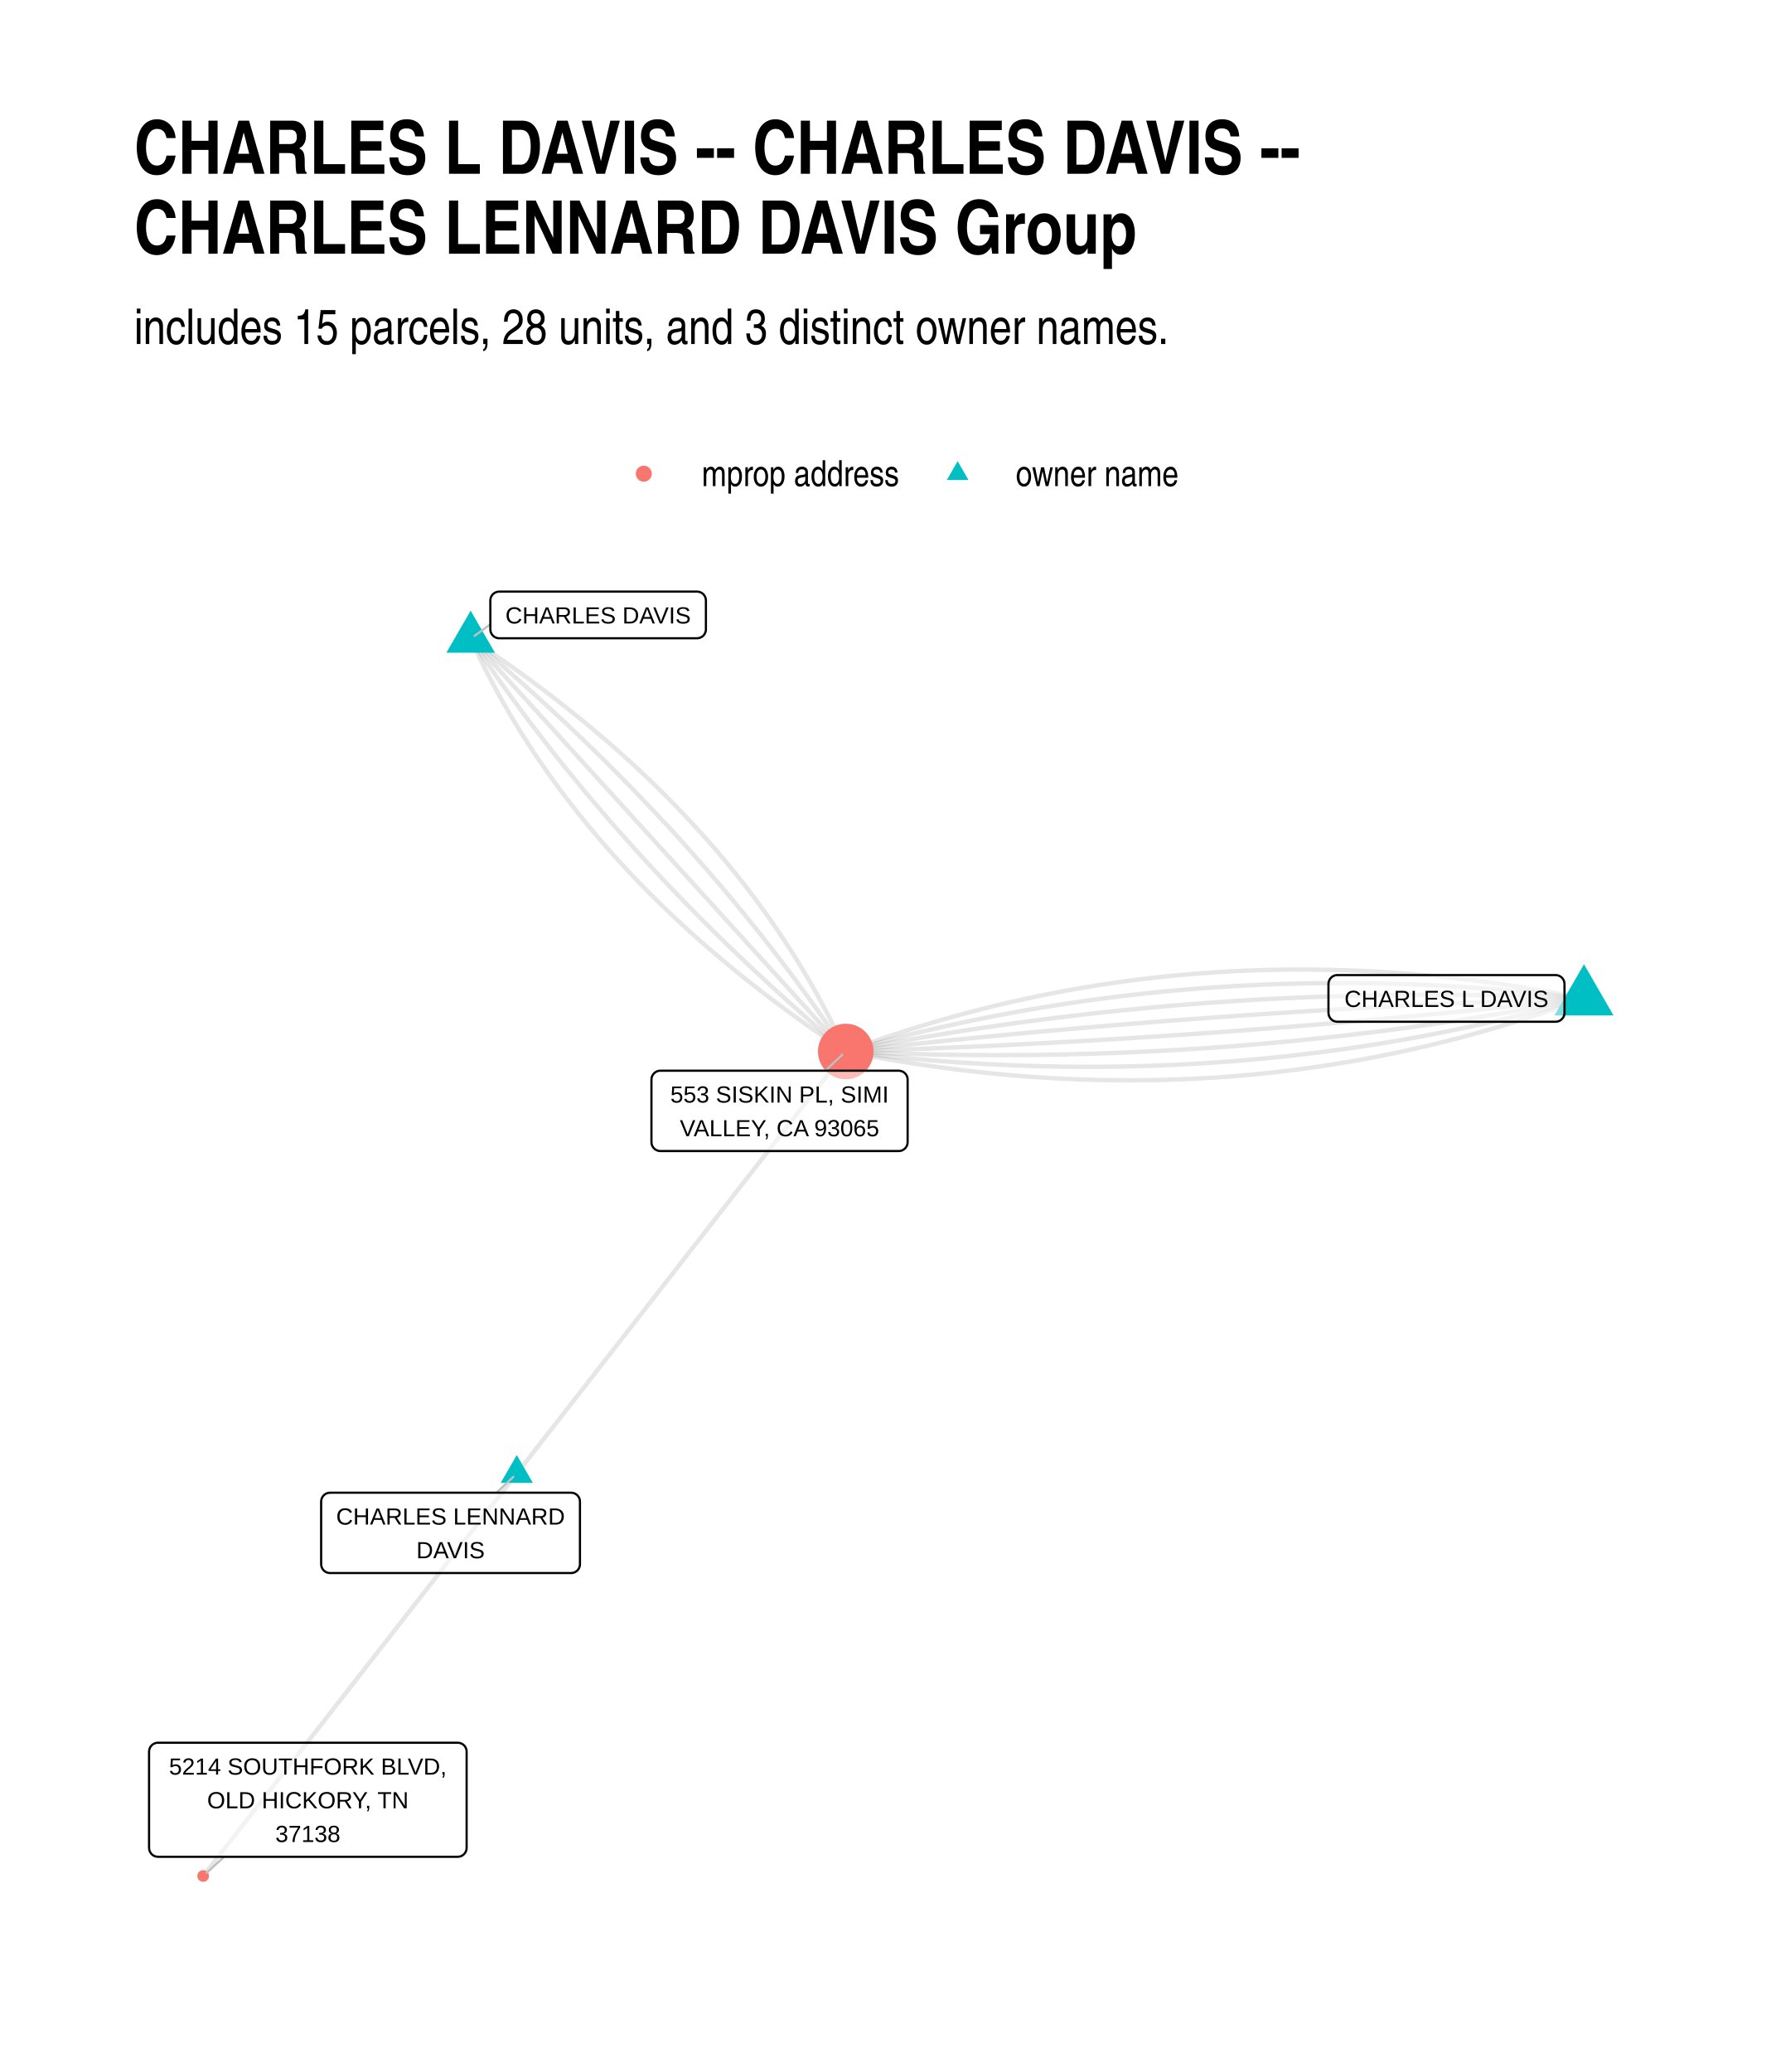
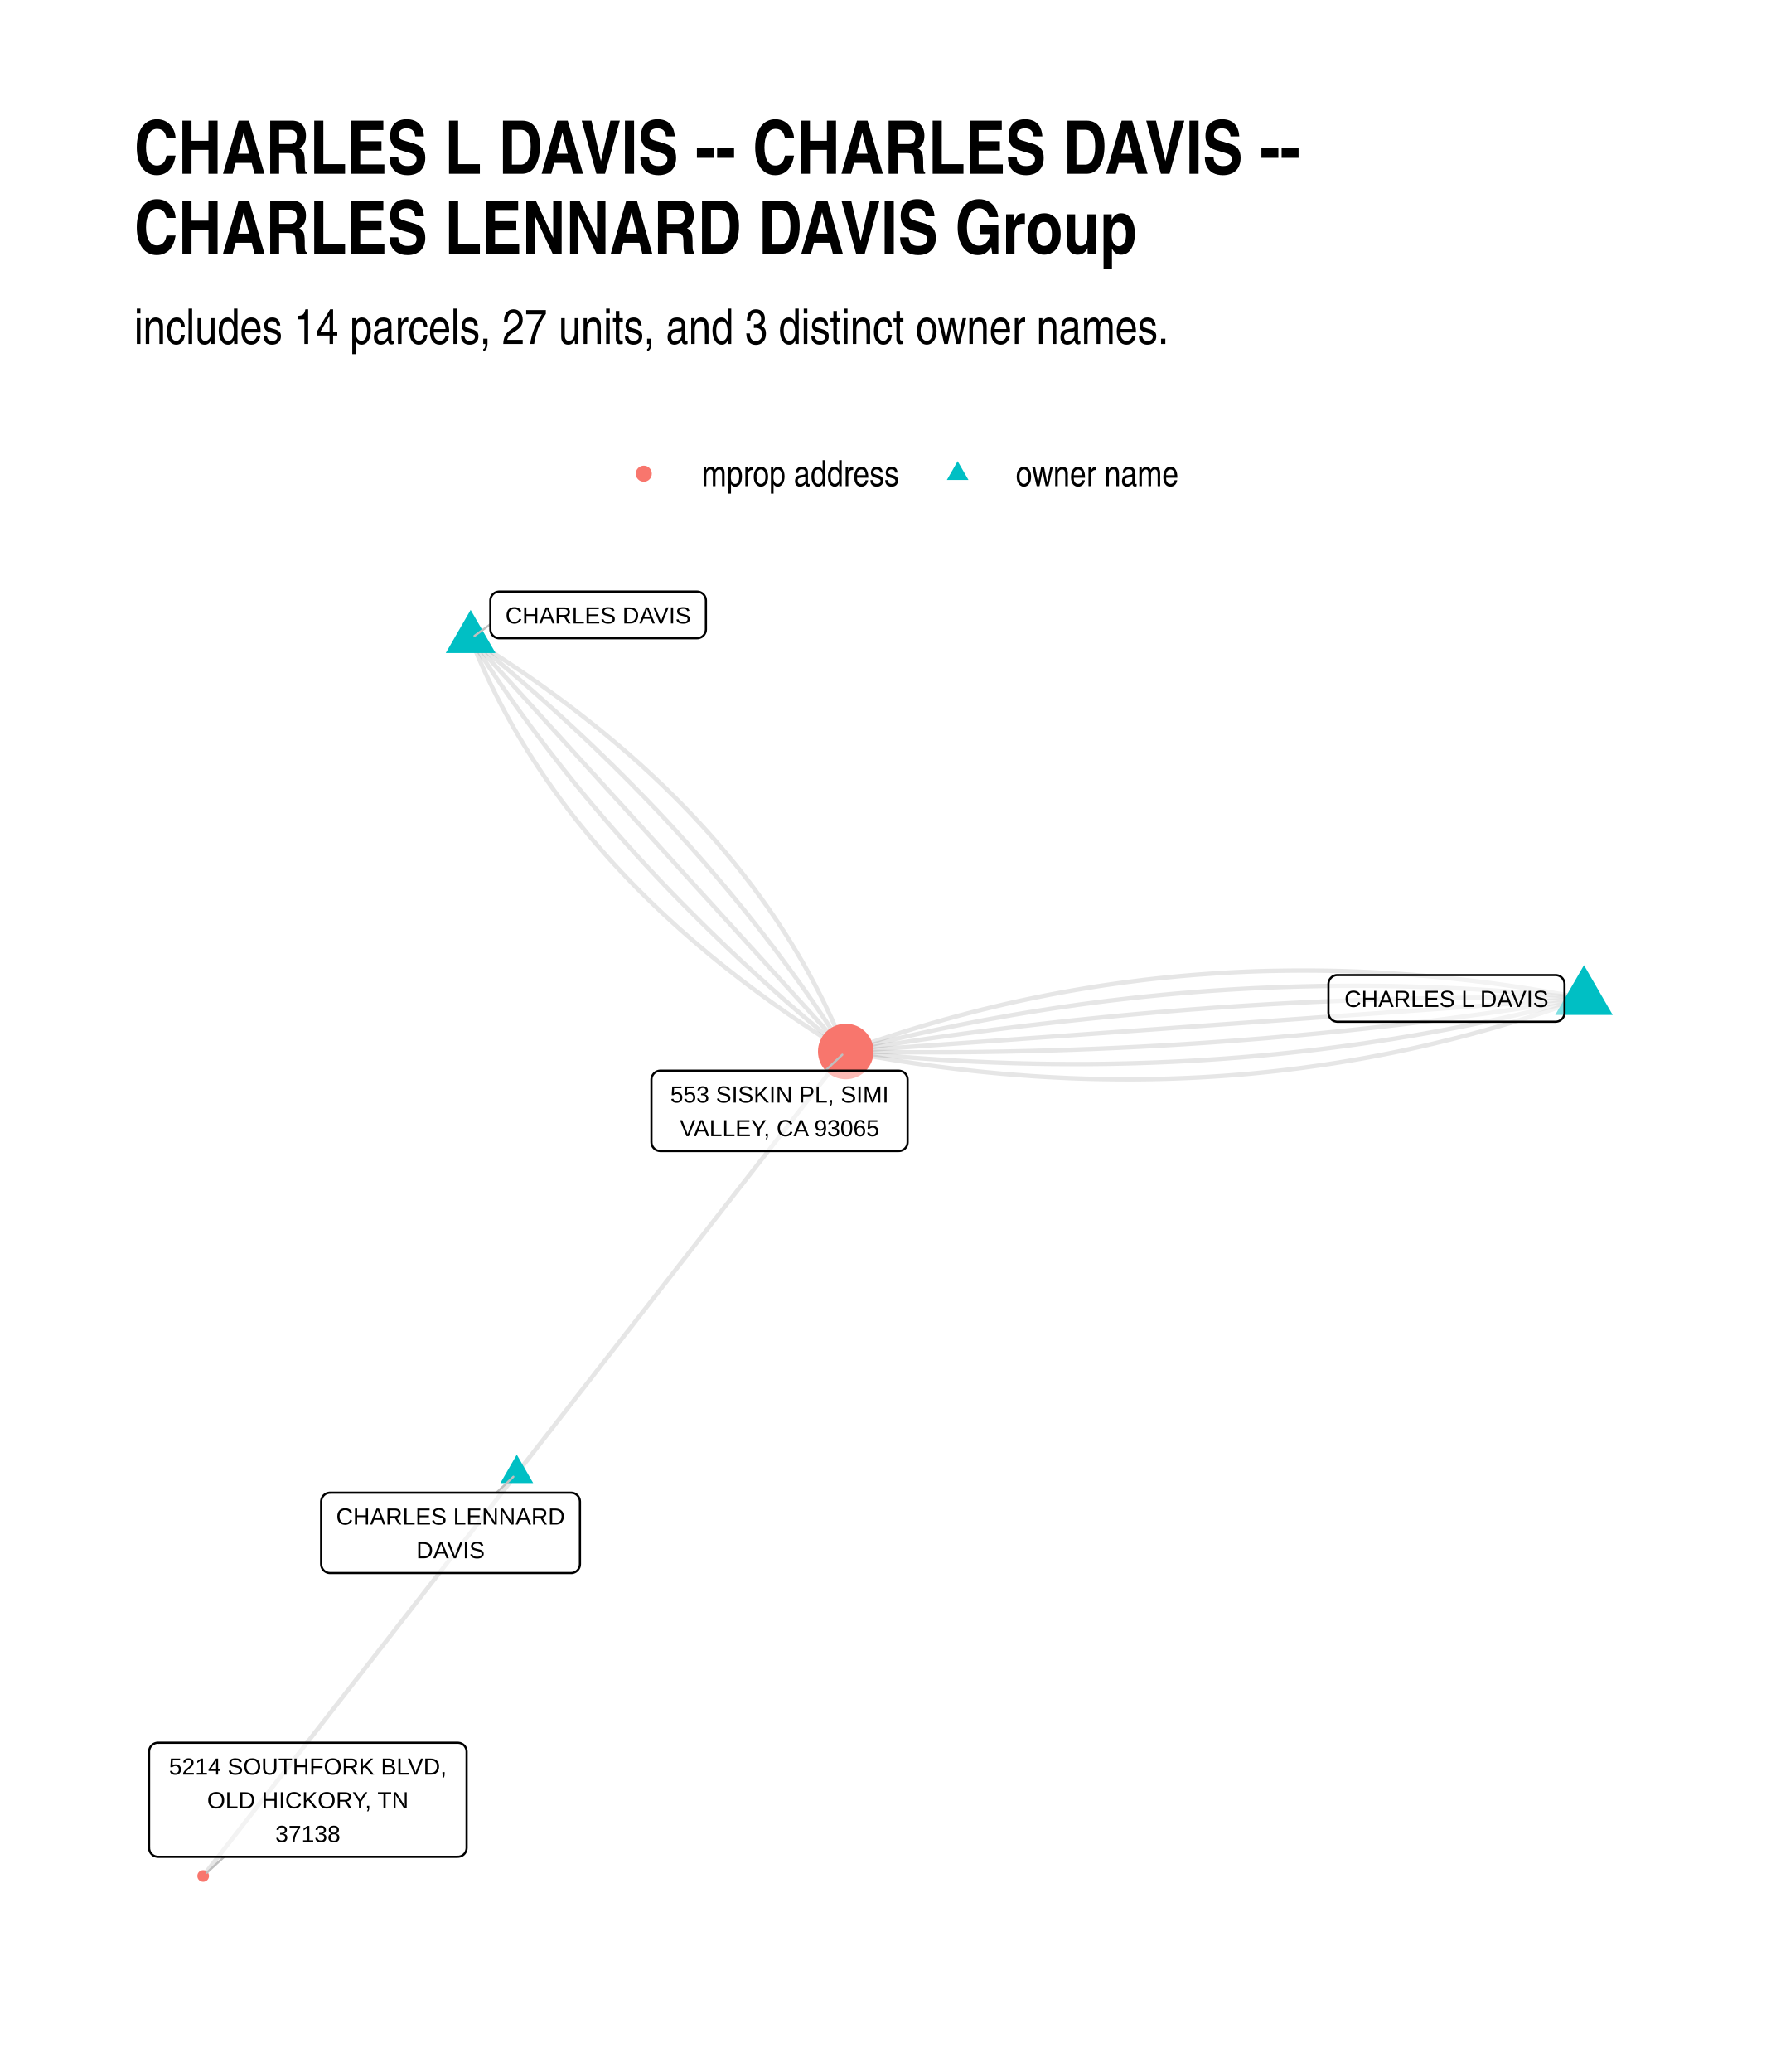
<svg xmlns="http://www.w3.org/2000/svg" width="576" height="672" class="svglite" viewBox="0 0 432 504">
  <defs>
    <style>.svglite line,.svglite polyline,.svglite polygon,.svglite path,.svglite circle{fill:none;stroke:#000000;stroke-linecap:round;stroke-linejoin:round;stroke-miterlimit:10.00}.svglite text{white-space:pre}</style>
  </defs>
  <rect width="100%" height="100%" style="stroke-linecap:round;stroke-linejoin:round;stroke-miterlimit:10.00;stroke:none;fill:#FFFFFF" />
  <defs>
    <clipPath id="cpMC4wMHw0MzIuMDB8MC4wMHw1MDQuMDA=">
      <path d="M0 0h432v504H0z" />
    </clipPath>
  </defs>
  <g clip-path="url(#cpMC4wMHw0MzIuMDB8MC4wMHw1MDQuMDA=)">
    <path d="M0 0h432v504H0z" style="stroke-width:1.07;stroke:none;fill:#FFFFFF" />
  </g>
  <defs>
    <clipPath id="cpMzIuNjN8NDAyLjExfDE0MC4zMHw0NzEuMzc=">
      <path d="M32.63 140.3h369.48v331.07H32.63z" />
    </clipPath>
  </defs>
  <g clip-path="url(#cpMzIuNjN8NDAyLjExfDE0MC4zMHw0NzEuMzc=)">
-     <path d="m385.32 242.85-1.9-.38-1.9-.36-1.9-.36-1.9-.34-1.89-.34-1.9-.32-1.89-.31-1.89-.31-1.88-.29-1.89-.28-1.88-.27-1.89-.27-1.88-.25-1.87-.24-1.88-.23-1.88-.22-1.87-.21-1.87-.2-1.87-.19-1.87-.18-1.86-.17-1.87-.16-1.86-.14-1.86-.14-1.86-.13-1.86-.12-1.85-.1-1.85-.1-1.86-.09-1.85-.07-1.84-.07-1.85-.05-1.84-.05-1.85-.03-1.84-.03-1.84-.01h-3.67l-1.83.02-1.84.03-1.83.03-1.82.05-1.83.06-1.82.07-1.83.08-1.82.09-1.82.1-1.82.11-1.81.12-1.82.13-1.81.14-1.81.15-1.81.16-1.8.17-1.81.18-1.8.2-1.8.2-1.8.21-1.8.23-1.8.23-1.79.24-1.79.26-1.79.26-1.79.28-1.79.28-1.78.3-1.79.31-1.78.31-1.78.33-1.78.34-1.77.34-1.78.36-1.77.37-1.77.38-1.77.39-1.77.39-1.76.41-1.77.42-1.76.43-1.76.44-1.76.45-1.76.46-1.75.48-1.75.48-1.75.49-1.75.5-1.75.51-1.75.53-1.74.53-1.74.54-1.74.56-1.74.56-1.74.57-1.74.59-1.73.59-1.73.61-1.73.62-1.73.62-1.72.64" style="stroke-width:1.07;stroke:#000000;stroke-opacity:0.10;stroke-linecap:butt" />
-     <path d="m385.32 242.85-1.88-.23-1.87-.23-1.88-.21-1.87-.21-1.87-.2-1.87-.2-1.87-.18-1.87-.18-1.87-.18-1.86-.16-1.87-.16-1.86-.15-1.86-.14-1.86-.13-1.86-.13-1.86-.12-1.85-.11-1.86-.11-1.85-.1-1.85-.09-1.85-.08-1.85-.08-1.85-.07-1.85-.06-1.85-.05-1.84-.05-1.84-.04-1.85-.03-1.84-.02-1.84-.02-1.83-.01h-3.68l-1.83.02-1.83.02-1.84.02-1.83.04-1.83.04-1.82.05-1.83.06-1.83.06-1.82.07-1.82.08-1.83.09-1.82.09-1.81.1-1.82.11-1.82.12-1.81.12-1.82.13-1.81.14-1.81.14-1.81.16-1.81.16-1.81.16-1.8.18-1.81.18-1.8.19-1.81.2-1.8.2-1.8.21-1.8.22-1.79.23-1.8.23-1.79.24-1.8.25-1.79.26-1.79.26-1.79.27-1.79.28-1.79.28-1.78.3-1.79.3-1.78.3-1.78.32-1.78.32-1.78.33-1.78.34-1.78.34-1.77.35-1.78.36-1.77.37-1.77.37-1.77.38-1.77.39-1.77.4-1.76.4-1.77.41-1.76.42-1.77.43-1.76.43-1.76.44-1.76.45-1.75.45-1.76.46-1.76.47-1.75.48-1.75.49-1.75.49" style="stroke-width:1.07;stroke:#000000;stroke-opacity:0.10;stroke-linecap:butt" />
-     <path d="m385.32 242.85-1.85-.09-1.86-.08-1.85-.08-1.84-.07-1.85-.07-1.85-.07-1.85-.05-1.84-.06-1.85-.05-1.84-.05-1.85-.04-1.84-.04-1.84-.03-1.84-.03-1.85-.02-1.84-.02-1.84-.02-1.83-.01-1.84-.01h-3.67l-1.84.01-1.83.01-1.84.02-1.83.02-1.83.02-1.84.03-1.83.03-1.83.04-1.83.04-1.82.05-1.83.05-1.83.06-1.83.06-1.82.06-1.83.07-1.82.07-1.82.08-1.83.08-1.82.09-1.82.09-1.82.09-1.82.1-1.82.11-1.81.1-1.82.12-1.82.11-1.81.13-1.82.12-1.81.13-1.81.14-1.82.14-1.81.14-1.81.15-1.81.15-1.81.16-1.81.16-1.8.17-1.81.17-1.81.17-1.8.18-1.81.18-1.8.19-1.81.19-1.8.2-1.8.2-1.8.21-1.8.21-1.8.21-1.8.22-1.8.23-1.79.22-1.8.24-1.8.23-1.79.24-1.79.25-1.8.25-1.79.25-1.79.26-1.79.27-1.79.26-1.79.28-1.79.27-1.79.28-1.79.29-1.78.29-1.79.29-1.78.3-1.79.3-1.78.31-1.78.31-1.78.32-1.78.32-1.78.33-1.78.32-1.78.34-1.78.34-1.78.34-1.77.35m-91.25-100.42.53 1.16.54 1.16.55 1.16.56 1.15.56 1.15.57 1.14.58 1.15.59 1.14.59 1.13.61 1.14.61 1.13.62 1.13.62 1.12.64 1.12.64 1.12.65 1.12.66 1.11.67 1.11.68 1.11.68 1.11.69 1.1.7 1.09.7 1.1.72 1.09.72 1.09.73 1.09.74 1.08.75 1.08.75 1.08.77 1.07.77 1.07.77 1.07.79 1.07.8 1.06.8 1.06.81 1.05.82 1.06.82 1.05.84 1.05.84 1.04.85 1.04.86 1.04.86 1.03.88 1.04.88 1.03.89 1.02.9 1.03.9 1.02.92 1.01.92 1.02.93 1.01.93 1.01.95 1 .95 1.01.96.99.97 1 .98.99.99.99.99.99 1 .99 1.01.98 1.02.98 1.02.97 1.04.97 1.04.97 1.05.97 1.05.96 1.07.96 1.07.96 1.08.95 1.09.96 1.1.94 1.1.95 1.11.94 1.12.94 1.13.94 1.14.93 1.14.93 1.16.93 1.16.92 1.17.92 1.17.92 1.19.92 1.19.91 1.2.91 1.21.91 1.21.9 1.23.9 1.23.9 1.24.89 1.25.89 1.25.89 1.27.89 1.27.88 1.28.88 1.29.88 1.29.87 1.3.87 1.32.87" style="stroke-width:1.07;stroke:#000000;stroke-opacity:0.10;stroke-linecap:butt" />
-     <path d="m114.49 155.35.73 1.09.73 1.09.73 1.08.74 1.08.74 1.09.75 1.08.75 1.07.76 1.08.75 1.08.77 1.07.76 1.07.77 1.08.78 1.06.78 1.07.78 1.07.79 1.07.79 1.06.79 1.06.8 1.06.8 1.06.81 1.06.81 1.06.81 1.05.82 1.05.82 1.06.83 1.05.83 1.04.83 1.05.84 1.05.84 1.04.85 1.04.85 1.05.85 1.04.86 1.03.86 1.04.87 1.04.87 1.03.87 1.03.88 1.03.88 1.03.89 1.03.89 1.03.89 1.02.9 1.02.9 1.03.91 1.02.91 1.01.91 1.02.92 1.02.92 1.01.93 1.01.93 1.02.93 1.01.94 1 .94 1.01.94 1.01.95 1 .96 1 .95 1 .97 1 .96 1 .97 1 .97.99.98 1 .98.99.99.99.99.99.99.98 1 .99 1 .98 1 .99 1.01.98 1.02.98 1.01.98 1.03.97 1.02.98 1.03.97 1.03.97 1.04.98 1.04.96 1.05.97 1.04.97 1.06.96 1.05.97 1.07.96 1.06.96 1.07.96 1.07.96 1.08.95 1.08.96 1.08.95 1.09.95 1.1.95 1.09.95 1.1.94 1.11.95 1.11.94 1.11.95 1.12.94" style="stroke-width:1.07;stroke:#000000;stroke-opacity:0.10;stroke-linecap:butt" />
-     <path d="m125.71 358.44.81-1.04.81-1.04.81-1.03.81-1.04.81-1.04.8-1.03.81-1.04.81-1.04.81-1.04.81-1.03.81-1.04.8-1.04.81-1.03.81-1.04.81-1.04.81-1.04.81-1.03.8-1.04.81-1.04.81-1.03.81-1.04.81-1.04.81-1.03.8-1.04.81-1.04.81-1.04.81-1.03.81-1.04.81-1.04.8-1.03.81-1.04.81-1.04.81-1.04.81-1.03.81-1.04.8-1.04.81-1.03.81-1.04.81-1.04.81-1.04.8-1.03.81-1.04.81-1.04.81-1.03.81-1.04.81-1.04.8-1.03.81-1.04.81-1.04.81-1.04.81-1.03.81-1.04.8-1.04.81-1.03.81-1.04.81-1.04.81-1.04.81-1.03.8-1.04.81-1.04.81-1.03.81-1.04.81-1.04.81-1.03.8-1.04.81-1.04.81-1.04.81-1.03.81-1.04.81-1.04.8-1.03.81-1.04.81-1.04.81-1.04.81-1.03.81-1.04.8-1.04.81-1.03.81-1.04.81-1.04.81-1.04.81-1.03.8-1.04.81-1.04.81-1.03.81-1.04.81-1.04.8-1.03.81-1.04.81-1.04.81-1.04.81-1.03.81-1.04.8-1.04.81-1.03.81-1.04.81-1.04.81-1.04.81-1.03m179.58-12.92-1.83.05-1.83.06-1.82.07-1.83.06-1.82.06-1.83.07-1.82.06-1.83.07-1.82.07-1.83.07-1.82.08-1.82.07-1.83.08-1.82.08-1.82.07-1.83.09-1.82.08-1.82.08-1.82.09-1.82.08-1.83.09-1.82.09-1.82.09-1.82.09-1.82.09-1.82.1-1.82.1-1.82.09-1.82.1-1.82.11-1.81.1-1.82.1-1.82.11-1.82.1-1.82.11-1.82.11-1.81.11-1.82.12-1.82.11-1.81.12-1.82.11-1.82.12-1.81.12-1.82.12-1.81.13-1.82.12-1.81.13-1.82.13-1.81.13-1.81.13-1.82.13-1.81.13-1.81.14-1.82.13-1.81.14-1.81.14-1.81.14-1.82.14-1.81.15-1.81.14-1.81.15-1.81.15-1.81.15-1.81.15-1.81.15-1.81.15-1.81.16-1.81.16-1.81.16-1.81.16-1.81.16-1.81.16-1.8.16-1.81.17-1.81.17-1.81.17-1.8.17-1.81.17-1.81.17-1.8.18-1.81.17-1.81.18-1.8.18-1.81.18-1.8.18-1.81.19-1.8.18-1.8.19-1.81.19-1.8.19-1.81.19-1.8.19-1.8.19-1.8.2-1.81.2-1.8.19-1.8.2-1.8.2-1.8.21m-91.25-100.42.92 1.02.92 1.01.93 1.01.92 1.02.92 1.01.92 1.02.92 1.01.92 1.02.93 1.01.92 1.01.92 1.02.92 1.01.92 1.02.92 1.01.93 1.02.92 1.01.92 1.01.92 1.02.92 1.01.92 1.02.93 1.01.92 1.02.92 1.01.92 1.01.92 1.02.92 1.01.93 1.02.92 1.01.92 1.02.92 1.01.92 1.01.92 1.02.93 1.01.92 1.02.92 1.01.92 1.02.92 1.01.92 1.01.93 1.02.92 1.01.92 1.02.92 1.01.92 1.02.92 1.01.93 1.02.92 1.01.92 1.01.92 1.02.92 1.01.92 1.02.93 1.01.92 1.02.92 1.01.92 1.01.92 1.02.92 1.01.93 1.02.92 1.01.92 1.02.92 1.01.92 1.01.92 1.02.93 1.01.92 1.02.92 1.01.92 1.02.92 1.01.92 1.01.93 1.02.92 1.01.92 1.02.92 1.01.92 1.02.92 1.01.93 1.01.92 1.02.92 1.01.92 1.02.92 1.01.92 1.02.93 1.01.92 1.01.92 1.02.92 1.01.92 1.02.92 1.01.93 1.02.92 1.01.92 1.01.92 1.02.92 1.01.92 1.02.93 1.01.92 1.02.92 1.01.92 1.01.92 1.02.92 1.01.93 1.02" style="stroke-width:1.07;stroke:#000000;stroke-opacity:0.10;stroke-linecap:butt" />
-     <path d="m114.49 155.35 1.12.94 1.11.94 1.11.95 1.1.94 1.1.95 1.1.95 1.09.95 1.09.95 1.09.95 1.08.96 1.07.95 1.08.96 1.07.96 1.06.96 1.06.96 1.06.97 1.05.96 1.05.97 1.05.96 1.04.97 1.03.97 1.04.98 1.03.97 1.02.98 1.02.97 1.02.98 1.01.98 1.01.98 1.01.99 1 .98 1 .99.99.98.99.99.98.99.98.99.98 1 .98.99.96 1 .97 1 .96 1 .96 1 .95 1 .95 1 .95 1.01.94 1 .94 1.01.93 1.01.93 1.01.93 1.02.92 1.01.92 1.02.91 1.01.91 1.02.9 1.02.91 1.02.89 1.03.9 1.02.89 1.03.88 1.03.89 1.03.87 1.03.88 1.03.87 1.03.86 1.04.87 1.04.85 1.03.86 1.04.85 1.04.84 1.05.85 1.04.83 1.05.84 1.04.83 1.05.82 1.05.83 1.06.81 1.05.82 1.05.81 1.06.81 1.06.8 1.06.8 1.06.79 1.06.79 1.06.79 1.07.78 1.07.78 1.06.77 1.07.77 1.07.77 1.08.76 1.07.76 1.08.76 1.07.75 1.08.74 1.08.75 1.09.73 1.08.74 1.08.73 1.09.73 1.09m-80.03 102.67-.77.99-.77.99-.77.98-.77.99-.77.99-.77.99-.77.99-.77.99-.77.99-.77.99-.77.98-.77.99-.77.99-.77.99-.77.99-.78.99-.77.99-.77.99-.77.98-.77.99-.77.99-.77.99-.77.99-.77.99-.77.99-.77.99-.77.98-.77.99-.77.99-.77.99-.77.99-.78.99-.77.99-.77.99-.77.98-.77.99-.77.99-.77.99-.77.99-.77.99-.77.99-.77.99-.77.98-.77.99-.77.99-.77.99-.77.99-.78.99-.77.99-.77.99-.77.98-.77.99-.77.99-.77.99-.77.99-.77.99-.77.99-.77.99-.77.98-.77.99-.77.99-.77.99-.77.99-.78.99-.77.99-.77.99-.77.98-.77.99-.77.99-.77.99-.77.99-.77.99-.77.99-.77.99-.77.98-.77.99-.77.99-.77.99-.77.99-.78.99-.77.99-.77.99-.77.98-.77.99-.77.99-.77.99-.77.99-.77.99-.77.99-.77.99-.77.98-.77.99-.77.99-.77.99-.78.99-.77.99-.77.99-.77.98-.77.99" style="stroke-width:1.07;stroke:#000000;stroke-opacity:0.10;stroke-linecap:butt" />
-     <path d="m385.32 242.85-1.8.2-1.81.2-1.8.2-1.8.2-1.8.2-1.8.19-1.81.19-1.8.2-1.8.19-1.81.19-1.8.19-1.81.18-1.8.19-1.81.18-1.8.18-1.81.18-1.8.18-1.81.18-1.8.18-1.81.17-1.81.17-1.8.18-1.81.17-1.81.17-1.8.16-1.81.17-1.81.16-1.81.17-1.81.16-1.81.16-1.81.16-1.8.15-1.81.16-1.81.15-1.81.16-1.81.15-1.82.15-1.81.14-1.81.15-1.81.15-1.81.14-1.81.14-1.81.14-1.82.14-1.81.14-1.81.14-1.82.13-1.81.14-1.81.13-1.82.13-1.81.13-1.82.12-1.81.13-1.82.13-1.81.12-1.82.12-1.81.12-1.82.12-1.81.12-1.82.11-1.82.12-1.81.11-1.82.11-1.82.11-1.82.11-1.81.11-1.82.1-1.82.11-1.82.1-1.82.1-1.82.1-1.82.1-1.82.09-1.82.1-1.82.09-1.82.09-1.82.09-1.82.09-1.82.09-1.82.09-1.83.08-1.82.09-1.82.08-1.82.08-1.83.08-1.82.08-1.82.07-1.83.08-1.82.07-1.82.07-1.83.07-1.82.07-1.83.07-1.82.06-1.83.07-1.83.06-1.82.06-1.83.06-1.82.06" style="stroke-width:1.07;stroke:#000000;stroke-opacity:0.10;stroke-linecap:butt" />
-     <path d="m385.32 242.85-1.78.34-1.78.35-1.77.33-1.78.34-1.78.33-1.78.32-1.78.32-1.78.32-1.79.31-1.78.31-1.78.3-1.79.3-1.78.3-1.79.29-1.79.28-1.79.28-1.78.28-1.79.27-1.79.27-1.8.26-1.79.26-1.79.25-1.79.25-1.8.25-1.79.24-1.8.24-1.79.23-1.8.23-1.8.22-1.8.22-1.8.21-1.8.21-1.8.21-1.8.2-1.8.2-1.8.19-1.81.19-1.8.18-1.81.18-1.8.18-1.81.17-1.81.16-1.81.16-1.81.16-1.81.15-1.81.15-1.81.15-1.81.14-1.82.13-1.81.13-1.81.13-1.82.12-1.82.12-1.81.11-1.82.11-1.82.1-1.82.1-1.82.1-1.82.09-1.82.08-1.82.08-1.83.08-1.82.08-1.83.06-1.82.07-1.83.06-1.82.05-1.83.05-1.83.05-1.83.04-1.83.04-1.83.03-1.83.03-1.83.03-1.84.02-1.83.01-1.84.01-1.83.01h-3.68l-1.83-.01-1.84-.01-1.84-.01-1.84-.02-1.84-.03-1.84-.03-1.85-.03-1.84-.04-1.84-.04-1.85-.05-1.84-.05-1.85-.05-1.85-.06-1.84-.07-1.85-.06-1.85-.08-1.85-.07-1.85-.09-1.85-.08" style="stroke-width:1.07;stroke:#000000;stroke-opacity:0.10;stroke-linecap:butt" />
-     <path d="m385.32 242.85-1.75.49-1.76.48-1.75.48-1.76.47-1.75.46-1.76.46-1.76.44-1.76.44-1.76.44-1.76.42-1.77.42-1.76.41-1.77.4-1.77.4-1.77.39-1.77.38-1.77.37-1.77.37-1.78.36-1.77.35-1.78.35-1.78.33-1.77.33-1.79.32-1.78.32-1.78.31-1.79.3-1.78.29-1.79.28-1.79.28-1.79.27-1.79.27-1.79.25-1.79.25-1.8.24-1.79.24-1.8.22-1.8.22-1.8.21-1.8.21-1.8.19-1.81.19-1.8.19-1.81.17-1.81.17-1.8.16-1.81.15-1.82.15-1.81.13-1.81.13-1.82.13-1.81.11-1.82.11-1.82.1-1.82.1-1.82.08-1.83.08-1.82.07-1.83.07-1.82.05-1.83.05-1.83.04-1.83.04-1.83.03-1.84.02-1.83.01h-3.67l-1.84-.01-1.84-.01-1.84-.03-1.84-.03-1.85-.04-1.84-.05-1.85-.05-1.84-.06-1.85-.07-1.85-.08-1.85-.08-1.86-.09-1.85-.1-1.85-.1-1.86-.12-1.86-.12-1.86-.12-1.86-.14-1.86-.14-1.86-.15-1.86-.16-1.87-.16-1.87-.17-1.86-.18-1.87-.19-1.87-.19-1.87-.2-1.88-.21-1.87-.22-1.88-.22-1.87-.23" style="stroke-width:1.07;stroke:#000000;stroke-opacity:0.10;stroke-linecap:butt" />
-     <path d="m385.32 242.85-1.73.63-1.73.63-1.73.61-1.73.61-1.73.59-1.74.59-1.73.57-1.74.57-1.74.55-1.74.54-1.75.54-1.74.52-1.75.51-1.75.5-1.75.5-1.76.48-1.75.47-1.76.46-1.76.45-1.76.44-1.76.43-1.76.42-1.77.41-1.76.4-1.77.39-1.77.38-1.78.36-1.77.36-1.78.35-1.78.33-1.78.33-1.78.32-1.78.3-1.79.3-1.78.28-1.79.28-1.79.26-1.8.26-1.79.24-1.8.24-1.79.22-1.8.21-1.81.21-1.8.19-1.8.18-1.81.17-1.81.16-1.81.16-1.81.14-1.82.13-1.81.12-1.82.11-1.82.1-1.82.09-1.82.07-1.83.07-1.82.06-1.83.05-1.83.04-1.83.02-1.84.02-1.83.01-1.84-.01-1.84-.01-1.84-.02-1.84-.04-1.85-.04-1.84-.06-1.85-.06-1.85-.08-1.85-.09-1.86-.09-1.85-.11-1.86-.12-1.86-.13-1.86-.13-1.86-.15-1.86-.16-1.87-.17-1.87-.18-1.87-.19-1.87-.2-1.87-.21-1.88-.22-1.87-.23-1.88-.24-1.88-.25-1.88-.26-1.89-.27-1.88-.29-1.89-.29-1.89-.3-1.89-.32-1.89-.32-1.9-.33-1.89-.35-1.9-.35-1.9-.37-1.9-.37m-91.25-100.42 1.31.87 1.31.87 1.29.87 1.29.88 1.28.88 1.27.88 1.26.89 1.26.88 1.25.9 1.24.89 1.23.9 1.22.9 1.22.9 1.21.91 1.2.91 1.19.91 1.18.92 1.18.91 1.17.93 1.16.92 1.15.93 1.15.93 1.13.93 1.13.94 1.12.94 1.11.94 1.11.94 1.1.95 1.09.95 1.08.96 1.07.96 1.06.96 1.06.96 1.05.97 1.04.97 1.03.97 1.03.97 1.02.98 1.01.98 1 .99.99.98.99.99.97 1 .97.99.96 1 .96 1.01.94 1 .94 1.01.93 1.01.92 1.02.91 1.01.91 1.02.9 1.03.89 1.02.88 1.03.87 1.03.87 1.04.86 1.04.85 1.04.84 1.04.83 1.05.83 1.05.82 1.05.81 1.06.8 1.06.8 1.06.78 1.07.78 1.07.77 1.07.76 1.07.76 1.08.74 1.08.74 1.08.73 1.09.73 1.09.71 1.09.71 1.09.7 1.1.69 1.1.68 1.11.68 1.11.66 1.11.66 1.11.65 1.11.65 1.12.63 1.13.63 1.12.62 1.13.61 1.13.6 1.14.6 1.13.59 1.14.58 1.15.57 1.14.56 1.15.56 1.15.54 1.16.54 1.16.54 1.16" style="stroke-width:1.07;stroke:#000000;stroke-opacity:0.10;stroke-linecap:butt" />
-     <path d="M385.32 234.55 392.5 247h-14.37zm-270.83-86.01 5.9 10.22h-11.8zm11.22 205.39 3.91 6.76h-7.81z" style="stroke-width:0.71;stroke:none;fill:#00BFC4" />
+     <path d="m385.32 242.85-1.9-.37-1.9-.35-1.9-.35-1.89-.33-1.89-.33-1.9-.31-1.89-.31-1.88-.29-1.89-.28-1.88-.28-1.89-.26-1.88-.26-1.88-.24-1.87-.23-1.88-.23-1.87-.21-1.87-.2-1.87-.2-1.87-.18-1.87-.17-1.86-.16-1.87-.16-1.86-.14-1.86-.13-1.86-.12-1.85-.12-1.86-.1-1.85-.09-1.85-.08-1.85-.07-1.85-.07-1.84-.05-1.84-.04-1.85-.03-1.84-.02-1.84-.01h-1.83l-1.84.01-1.83.02-1.83.03-1.83.03-1.83.05-1.83.06-1.82.07-1.82.08-1.82.09-1.82.1-1.82.11-1.82.13-1.81.13-1.81.14-1.81.15-1.81.16-1.81.17-1.8.18-1.81.19-1.8.2-1.8.21-1.8.23-1.79.23-1.8.24-1.79.25-1.79.26-1.79.27-1.79.29-1.78.29-1.79.3-1.78.31-1.78.33-1.78.33-1.78.34-1.77.36-1.78.36-1.77.37-1.77.38-1.77.4-1.76.4-1.77.42-1.76.42-1.76.43-1.76.45-1.76.45-1.76.47-1.75.47-1.75.48-1.75.5-1.75.5-1.75.52-1.75.52-1.74.54-1.74.54-1.74.56-1.74.56-1.74.58-1.73.58-1.73.6-1.74.61-1.73.61-1.72.63" style="stroke-width:1.07;stroke:#000000;stroke-opacity:0.10;stroke-linecap:butt" />
+     <path d="m385.32 242.85-1.87-.2-1.87-.2-1.87-.18-1.87-.18-1.87-.18-1.86-.16-1.87-.16-1.86-.15-1.86-.15-1.86-.14-1.86-.13-1.86-.13-1.86-.12-1.85-.11-1.86-.1-1.85-.1-1.86-.09-1.85-.09-1.85-.08-1.85-.07-1.84-.06-1.85-.06-1.85-.05-1.84-.05-1.84-.04-1.85-.03-1.84-.02-1.84-.02-1.83-.01-1.84-.01-1.84.01-1.83.01-1.84.01-1.83.02-1.83.03-1.83.04-1.83.04-1.83.05-1.83.06-1.82.06-1.83.07-1.82.08-1.82.08-1.82.09-1.82.1-1.82.1-1.82.11-1.81.12-1.82.12-1.81.13-1.82.14-1.81.15-1.81.15-1.81.15-1.81.17-1.8.17-1.81.18-1.8.18-1.81.19-1.8.2-1.8.21-1.8.21-1.8.21-1.8.23-1.79.23-1.8.24-1.79.24-1.79.26-1.8.26-1.79.26-1.79.27-1.78.28-1.79.29-1.79.29-1.78.3-1.79.3-1.78.32-1.78.32-1.78.32-1.78.33-1.78.34-1.77.35-1.78.35-1.77.36-1.77.37-1.78.37-1.77.38-1.77.39-1.77.39-1.76.4-1.77.41-1.76.41-1.77.42-1.76.43-1.76.43-1.76.45-1.76.44-1.76.46-1.75.46m-91.25-100.42.48 1.18.48 1.18.5 1.18.5 1.17.51 1.17.52 1.16.53 1.16.54 1.16.55 1.16.56 1.15.57 1.15.57 1.14.59 1.14.59 1.14.61 1.13.61 1.13.62 1.13.63 1.13.64 1.12.65 1.11.66 1.12.67 1.11.67 1.1.69 1.11.69 1.1.7 1.09.72 1.1.72 1.09.73 1.08.74 1.09.75 1.07.76 1.08.76 1.07.78 1.07.78 1.07.8 1.06.8 1.06.81 1.05.83 1.06.83 1.05.84 1.04.85 1.04.85 1.04.87 1.04.88 1.03.88 1.02.9 1.03.9 1.02.91 1.02.92 1.01.94 1.01.94 1.01.94 1 .96 1.01.97.99.98 1 .98.99 1 .98 1 .99 1.01.98 1.02.97 1.03.98 1.04.97 1.05.96 1.06.97 1.07.96 1.07.95 1.09.95 1.09.95 1.11.95 1.11.94 1.12.94 1.13.94 1.14.93 1.15.93 1.16.92 1.17.92 1.17.92 1.19.92 1.19.91 1.21.91 1.21.9 1.22.9 1.23.9 1.24.9 1.25.89 1.26.88 1.27.89 1.27.88 1.29.88 1.29.87 1.31.87 1.31.87 1.32.86 1.33.86 1.34.86 1.35.85 1.36.85 1.37.85" style="stroke-width:1.07;stroke:#000000;stroke-opacity:0.10;stroke-linecap:butt" />
+     <path d="m114.49 155.35.7 1.1.7 1.1.71 1.09.71 1.09.72 1.1.72 1.08.73 1.09.73 1.09.73 1.08.74 1.09.75 1.08.75 1.08.75 1.07.76 1.08.76 1.07.77 1.08.77 1.07.78 1.07.78 1.06.78 1.07.79 1.06.8 1.07.8 1.06.8 1.06.81 1.05.81 1.06.82 1.05.82 1.05.82 1.05.83 1.05.84 1.05.84 1.04.84 1.05.85 1.04.86 1.04.85 1.04.87 1.03.86 1.04.88 1.03.87 1.03.88 1.03.89 1.03.89 1.03.89 1.02.9 1.03.9 1.02.91 1.02.92 1.01.91 1.02.92 1.01.93 1.02.93 1.01.94 1.01.94 1 .94 1.01.95 1 .95 1.01.96 1 .96 1 .97.99.97 1 .98.99.98.99.99.99.99.99.99.99 1 .99 1 .98 1.01.98 1.01.98 1.02.98 1.02.98 1.03.97 1.03.97 1.03.98 1.04.97 1.05.96 1.05.97 1.05.96 1.06.97 1.06.96 1.07.96 1.07.96 1.08.95 1.08.96 1.08.95 1.09.95 1.1.95 1.1.95 1.1.94 1.11.95 1.11.94 1.12.94 1.12.94 1.13.94 1.13.93 1.13.94 1.14.93 1.15.93" style="stroke-width:1.07;stroke:#000000;stroke-opacity:0.10;stroke-linecap:butt" />
+     <path d="m125.71 358.44.81-1.04.81-1.04.81-1.03.81-1.04.81-1.04.8-1.03.81-1.04.81-1.04.81-1.04.81-1.03.81-1.04.8-1.04.81-1.03.81-1.04.81-1.04.81-1.04.81-1.03.8-1.04.81-1.04.81-1.03.81-1.04.81-1.04.81-1.03.8-1.04.81-1.04.81-1.04.81-1.03.81-1.04.81-1.04.8-1.03.81-1.04.81-1.04.81-1.04.81-1.03.81-1.04.8-1.04.81-1.03.81-1.04.81-1.04.81-1.04.8-1.03.81-1.04.81-1.04.81-1.03.81-1.04.81-1.04.8-1.03.81-1.04.81-1.04.81-1.04.81-1.03.81-1.04.8-1.04.81-1.03.81-1.04.81-1.04.81-1.04.81-1.03.8-1.04.81-1.04.81-1.03.81-1.04.81-1.04.81-1.03.8-1.04.81-1.04.81-1.04.81-1.03.81-1.04.81-1.04.8-1.03.81-1.04.81-1.04.81-1.04.81-1.03.81-1.04.8-1.04.81-1.03.81-1.04.81-1.04.81-1.04.81-1.03.8-1.04.81-1.04.81-1.03.81-1.04.81-1.04.8-1.03.81-1.04.81-1.04.81-1.04.81-1.03.81-1.04.8-1.04.81-1.03.81-1.04.81-1.04.81-1.04.81-1.03m179.58-12.92-1.85-.04-1.84-.03-1.84-.03-1.84-.02-1.84-.02-1.84-.02-1.84-.02-1.84-.01h-1.84l-1.83-.01h-3.68l-1.83.01-1.84.01-1.83.01-1.83.02-1.84.02-1.83.02-1.83.02-1.83.03-1.83.04-1.84.03-1.82.04-1.83.05-1.83.04-1.83.05-1.83.05-1.82.06-1.83.06-1.83.06-1.82.07-1.83.07-1.82.07-1.82.08-1.83.08-1.82.08-1.82.09-1.82.09-1.82.09-1.82.1-1.82.1-1.82.1-1.82.11-1.81.11-1.82.11-1.82.12-1.81.12-1.82.13-1.81.12-1.82.13-1.81.14-1.81.13-1.82.14-1.81.15-1.81.15-1.81.15-1.81.15-1.81.16-1.81.16-1.8.16-1.81.17-1.81.17-1.81.18-1.8.17-1.81.19-1.8.18-1.8.19-1.81.19-1.8.19-1.8.2-1.8.2-1.81.21-1.8.21-1.8.21-1.8.21-1.79.22-1.8.22-1.8.23-1.8.22-1.79.24-1.8.23-1.79.24-1.8.24-1.79.25-1.8.24-1.79.26-1.79.25-1.79.26-1.79.26-1.8.27-1.79.27-1.78.27-1.79.27-1.79.28-1.79.29-1.79.28-1.78.29-1.79.29-1.78.3m-91.25-100.42.92 1.02.92 1.01.93 1.01.92 1.02.92 1.01.92 1.02.92 1.01.92 1.02.93 1.01.92 1.01.92 1.02.92 1.01.92 1.02.92 1.01.93 1.02.92 1.01.92 1.01.92 1.02.92 1.01.92 1.02.93 1.01.92 1.02.92 1.01.92 1.01.92 1.02.92 1.01.93 1.02.92 1.01.92 1.02.92 1.01.92 1.01.92 1.02.93 1.01.92 1.02.92 1.01.92 1.02.92 1.01.92 1.01.93 1.02.92 1.01.92 1.02.92 1.01.92 1.02.92 1.01.93 1.02.92 1.01.92 1.01.92 1.02.92 1.01.92 1.02.93 1.01.92 1.02.92 1.01.92 1.01.92 1.02.92 1.01.93 1.02.92 1.01.92 1.02.92 1.01.92 1.01.92 1.02.93 1.01.92 1.02.92 1.01.92 1.02.92 1.01.92 1.01.93 1.02.92 1.01.92 1.02.92 1.01.92 1.02.92 1.01.93 1.01.92 1.02.92 1.01.92 1.02.92 1.01.92 1.02.93 1.01.92 1.01.92 1.02.92 1.01.92 1.02.92 1.01.93 1.02.92 1.01.92 1.01.92 1.02.92 1.01.92 1.02.93 1.01.92 1.02.92 1.01.92 1.01.92 1.02.92 1.01.93 1.02" style="stroke-width:1.07;stroke:#000000;stroke-opacity:0.10;stroke-linecap:butt" />
+     <path d="m114.49 155.35 1.14.93 1.14.93 1.14.94 1.13.93 1.13.94 1.12.94 1.12.94 1.11.94 1.11.95 1.1.94 1.1.95 1.09.95 1.09.95 1.09.95 1.08.96 1.08.95 1.07.96 1.07.96 1.06.96 1.06.96 1.05.97 1.05.97 1.04.96 1.04.97 1.04.97 1.03.98 1.03.97 1.02.98 1.01.98 1.02.98 1 .98 1.01.98 1 .99.99.99.99.98.99.99.98 1 .97.99.98 1 .96.99.97 1 .95 1 .96 1 .95 1.01.94 1 .94 1.01.94 1.01.93 1.01.92 1.01.92 1.02.92 1.01.91 1.02.91 1.02.91 1.02.89 1.03.9 1.02.89 1.03.88 1.02.88 1.03.88 1.04.87 1.03.87 1.03.86 1.04.86 1.04.85 1.04.85 1.04.85 1.04.84 1.05.83 1.05.83 1.04.83 1.05.82 1.06.82 1.05.81 1.06.81 1.05.8 1.06.8 1.06.79 1.06.79 1.07.79 1.06.78 1.07.78 1.07.77 1.07.77 1.07.76 1.08.76 1.07.75 1.08.75 1.08.74 1.08.74 1.09.74 1.08.73 1.09.72 1.08.73 1.09.71 1.09.72 1.1.7 1.09.71 1.1.7 1.1m-80.03 102.67-.77.99-.77.99-.77.98-.77.99-.77.99-.77.99-.77.99-.77.99-.77.99-.77.99-.77.98-.77.99-.77.99-.77.99-.77.99-.78.99-.77.99-.77.99-.77.98-.77.99-.77.99-.77.99-.77.99-.77.99-.77.99-.77.99-.77.98-.77.99-.77.99-.77.99-.77.99-.78.99-.77.99-.77.99-.77.98-.77.99-.77.99-.77.99-.77.99-.77.99-.77.99-.77.99-.77.98-.77.99-.77.99-.77.99-.77.99-.78.99-.77.99-.77.99-.77.98-.77.99-.77.99-.77.99-.77.99-.77.99-.77.99-.77.99-.77.98-.77.99-.77.99-.77.99-.77.99-.78.99-.77.99-.77.99-.77.98-.77.99-.77.99-.77.99-.77.99-.77.99-.77.99-.77.99-.77.98-.77.99-.77.99-.77.99-.77.99-.78.99-.77.99-.77.99-.77.98-.77.99-.77.99-.77.99-.77.99-.77.99-.77.99-.77.99-.77.98-.77.99-.77.99-.77.99-.78.99-.77.99-.77.99-.77.98-.77.99m335.9-213.47-1.82.13-1.81.13-1.81.13-1.82.13-1.81.13-1.82.13-1.81.13-1.81.13-1.82.13-1.81.13-1.82.13-1.81.13-1.81.13-1.82.13-1.81.13-1.82.13-1.81.13-1.81.14-1.82.13-1.81.13-1.82.13-1.81.13-1.81.13-1.82.13-1.81.13-1.82.13-1.81.13-1.81.13-1.82.13-1.81.13-1.82.13-1.81.13-1.81.13-1.82.13-1.81.13-1.81.13-1.82.14-1.81.13-1.82.13-1.81.13-1.81.13-1.82.13-1.81.13-1.82.13-1.81.13-1.81.13-1.82.13-1.81.13-1.82.13-1.81.13-1.81.13-1.82.13-1.81.13-1.82.13-1.81.13-1.81.14-1.82.13-1.81.13-1.82.13-1.81.13-1.81.13-1.82.13-1.81.13-1.82.13-1.81.13-1.81.13-1.82.13-1.81.13-1.82.13-1.81.13-1.81.13-1.82.13-1.81.13-1.82.13-1.81.13-1.81.14-1.82.13-1.81.13-1.81.13-1.82.13-1.81.13-1.82.13-1.81.13-1.81.13-1.82.13-1.81.13-1.82.13-1.81.13-1.81.13-1.82.13-1.81.13-1.82.13-1.81.13-1.81.13-1.82.14-1.81.13-1.82.13-1.81.13-1.81.13" style="stroke-width:1.07;stroke:#000000;stroke-opacity:0.10;stroke-linecap:butt" />
+     <path d="m385.32 242.85-1.79.29-1.78.29-1.79.29-1.79.29-1.78.28-1.79.28-1.79.27-1.79.28-1.79.27-1.79.26-1.79.26-1.79.26-1.8.26-1.79.25-1.79.25-1.8.24-1.79.24-1.8.24-1.79.24-1.8.23-1.8.23-1.79.22-1.8.22-1.8.22-1.8.22-1.8.21-1.8.21-1.8.2-1.8.2-1.81.2-1.8.19-1.8.2-1.81.18-1.8.19-1.81.18-1.8.18-1.81.17-1.8.17-1.81.17-1.81.16-1.81.16-1.81.16-1.81.16-1.81.15-1.81.14-1.81.15-1.81.14-1.82.14-1.81.13-1.81.13-1.82.13-1.81.12-1.82.12-1.82.12-1.81.11-1.82.11-1.82.11-1.82.1-1.82.1-1.82.1-1.82.09-1.82.09-1.82.09-1.82.08-1.82.08-1.83.08-1.82.07-1.82.07-1.83.07-1.83.06-1.82.06-1.83.06-1.83.05-1.82.05-1.83.05-1.83.04-1.83.04-1.83.04-1.83.03-1.83.03-1.84.03-1.83.02-1.83.02-1.84.01-1.83.02h-1.84l-1.83.01h-5.51l-1.84-.01-1.84-.01-1.84-.02-1.84-.01-1.84-.02-1.84-.03-1.84-.03-1.84-.03-1.84-.03" style="stroke-width:1.07;stroke:#000000;stroke-opacity:0.10;stroke-linecap:butt" />
+     <path d="m385.32 242.85-1.76.46-1.76.45-1.76.45-1.76.44-1.76.43-1.76.43-1.76.42-1.77.41-1.76.41-1.77.4-1.77.39-1.77.39-1.77.38-1.77.37-1.77.37-1.78.36-1.77.35-1.78.35-1.78.34-1.78.33-1.78.33-1.78.32-1.78.31-1.78.31-1.79.29-1.78.3-1.79.28-1.79.28-1.79.27-1.79.27-1.79.26-1.79.25-1.8.24-1.79.24-1.8.23-1.8.23-1.8.22-1.8.21-1.8.2-1.8.2-1.8.19-1.81.19-1.8.17-1.81.18-1.81.16-1.81.16-1.81.15-1.81.14-1.81.14-1.82.13-1.81.12-1.82.12-1.82.11-1.81.1-1.82.1-1.83.09-1.82.08-1.82.08-1.83.07-1.82.06-1.83.06-1.83.05-1.82.04-1.84.04-1.83.03-1.83.02-1.83.02-1.84.01h-1.83l-1.84-.01-1.84-.01-1.84-.01-1.84-.03-1.84-.03-1.85-.04-1.84-.04-1.85-.05-1.84-.06-1.85-.07-1.85-.07-1.85-.08-1.85-.08-1.85-.09-1.86-.1-1.85-.11-1.86-.11-1.86-.12-1.85-.13-1.86-.13-1.86-.14-1.87-.14-1.86-.16-1.86-.15-1.87-.17-1.87-.17-1.86-.18-1.87-.19-1.87-.19-1.87-.2" style="stroke-width:1.07;stroke:#000000;stroke-opacity:0.10;stroke-linecap:butt" />
+     <path d="m385.32 242.85-1.73.62-1.73.62-1.73.6-1.73.6-1.74.58-1.74.58-1.74.57-1.74.55-1.74.55-1.74.53-1.75.53-1.74.51-1.75.5-1.75.5-1.76.48-1.75.48-1.76.46-1.75.46-1.76.44-1.77.43-1.76.43-1.76.41-1.77.41-1.77.39-1.77.38-1.77.38-1.77.36-1.78.35-1.78.34-1.77.34-1.79.32-1.78.31-1.78.3-1.79.3-1.79.28-1.78.27-1.8.26-1.79.25-1.79.25-1.8.23-1.8.22-1.8.21-1.8.2-1.8.19-1.81.18-1.8.18-1.81.16-1.81.15-1.82.14-1.81.13-1.82.12-1.81.11-1.82.1-1.82.09-1.83.08-1.82.07-1.83.06-1.82.05-1.83.04-1.84.03-1.83.02-1.83.01-1.84-.01-1.84-.01-1.84-.02-1.84-.03-1.85-.04-1.84-.05-1.85-.06-1.85-.07-1.85-.09-1.85-.09-1.86-.1-1.85-.11-1.86-.12-1.86-.14-1.86-.14-1.86-.15-1.87-.16-1.86-.18-1.87-.18-1.87-.19-1.88-.21-1.87-.21-1.87-.22-1.88-.24-1.88-.24-1.88-.25-1.88-.27-1.89-.27-1.88-.29-1.89-.29-1.89-.3-1.89-.32-1.89-.32-1.9-.34-1.9-.34-1.89-.36-1.9-.36m-91.25-100.42 1.37.85 1.36.85 1.34.85 1.34.86 1.34.86 1.32.86 1.31.87 1.3.87 1.3.87 1.28.88 1.28.88 1.27.89 1.26.88 1.24.89 1.24.9 1.24.9 1.22.9 1.21.9 1.2.91 1.2.91 1.18.92 1.18.92 1.17.92 1.15.92 1.15.93 1.14.93 1.13.94 1.13.94 1.11.94 1.1.95 1.1.94 1.08.96 1.08.95 1.07.96 1.05.97 1.05.96 1.04.97 1.03.98 1.03.97 1.01.98 1 .99 1 .98.98.99.98 1 .96.99.96 1 .95 1.01.94 1.01.93 1.01.92 1.01.92 1.02.9 1.02.89 1.02.89 1.03.88 1.03.86 1.04.86 1.04.85 1.04.84 1.04.83 1.05.82 1.05.81 1.06.81 1.06.79 1.06.79 1.07.77 1.07.77 1.07.76 1.07.75 1.08.74 1.09.73 1.08.72 1.09.71 1.1.71 1.09.69 1.1.69 1.1.67 1.11.67 1.11.66 1.12.65 1.11.64 1.12.63 1.13.62 1.12.61 1.14.6 1.13.6 1.14.58 1.14.58 1.14.57 1.15.55 1.15.55 1.16.54 1.15.53 1.17.52 1.16.52 1.17.5 1.17.49 1.18.49 1.18.48 1.18" style="stroke-width:1.07;stroke:#000000;stroke-opacity:0.10;stroke-linecap:butt" />
+     <path d="m385.32 234.77 6.99 12.11h-13.99zm-270.83-86.42 6.06 10.5h-12.12zm11.22 205.48 3.99 6.91h-7.97z" style="stroke-width:0.71;stroke:none;fill:#00BFC4" />
    <circle cx="205.74" cy="255.77" r="6.76" style="stroke-width:0.71;stroke:none;fill:#F8766D" />
    <circle cx="49.42" cy="456.32" r="1.42" style="stroke-width:0.71;stroke:none;fill:#F8766D" />
    <path d="m119.28 151.86-3.85 2.81m5.34 208.42 4.11-3.87m75.89-98.78 4.13-3.89M54.54 451.65l-4.27 3.9" style="stroke-width:0.53;stroke:#BFBFBF" />
    <path d="M325.32 248.53h53.1-.09l.35-.02.34-.07.32-.12.3-.18.27-.22.23-.26.19-.29.14-.32.08-.34.03-.34h0v-7.03h0l-.03-.35-.08-.33-.14-.32-.19-.3-.23-.26-.27-.22-.3-.17-.32-.12-.34-.07-.26-.02h-53.1l.26.02-.34-.02-.35.04-.33.1-.32.15-.28.2-.25.24-.21.28-.16.3-.11.33-.06.35-.01.17v7.03l.01-.18v.35l.06.34.11.33.16.31.21.28.25.24.28.2.32.15.33.09.35.05z" style="stroke-width:0.53;fill:#FFFFFF;fill-opacity:0.50" />
    <text x="351.87" y="244.93" lengthAdjust="spacingAndGlyphs" style="font-size:5.69px;font-family:&quot;Liberation Sans&quot;" text-anchor="middle" textLength="50.21">CHARLES L DAVIS</text>
    <path d="M121.44 155.25h48.12-.09l.35-.02.34-.07.32-.12.31-.17.27-.22.23-.26.18-.3.14-.32.08-.33.03-.35h0v-7.03h0l-.03-.34-.08-.34-.14-.32-.18-.29-.23-.27-.27-.21-.31-.18-.32-.12-.34-.07-.26-.02h-48.12l.26.02-.35-.02-.34.05-.33.09-.32.15-.28.2-.26.24-.2.28-.17.31-.11.33-.05.34-.01.17v7.03l.01-.17v.34l.05.35.11.33.17.3.2.28.26.24.28.2.32.15.33.1.34.04z" style="stroke-width:0.53;fill:#FFFFFF;fill-opacity:0.50" />
    <text x="145.5" y="151.65" lengthAdjust="spacingAndGlyphs" style="font-size:5.69px;font-family:&quot;Liberation Sans&quot;" text-anchor="middle" textLength="45.24">CHARLES DAVIS</text>
    <path d="M80.28 382.63h58.64-.09l.35-.01.34-.07.33-.12.3-.18.27-.22.23-.26.18-.29.14-.32.08-.34.03-.35h0v-15.22h0l-.03-.34-.08-.34-.14-.32-.18-.29-.23-.27-.27-.21-.3-.18-.33-.12-.34-.07-.26-.02H80.28l.26.02-.34-.02-.35.05-.33.09-.32.15-.28.2-.25.24-.21.28-.16.31-.11.33-.06.34-.01.17v15.22l.01-.17v.35l.06.34.11.33.16.31.21.28.25.24.28.19.32.15.33.1.35.04z" style="stroke-width:0.53;fill:#FFFFFF;fill-opacity:0.50" />
    <text x="109.6" y="370.84" lengthAdjust="spacingAndGlyphs" style="font-size:5.69px;font-family:&quot;Liberation Sans&quot;" text-anchor="middle" textLength="55.76">CHARLES LENNARD</text>
    <text x="109.6" y="379.03" lengthAdjust="spacingAndGlyphs" style="font-size:5.69px;font-family:&quot;Liberation Sans&quot;" text-anchor="middle" textLength="16.97">DAVIS</text>
    <path d="M160.63 279.98h58-.09l.35-.01.34-.07.32-.13.3-.17.27-.22.23-.26.19-.29.14-.32.08-.34.03-.35h0V262.6h0l-.03-.35-.08-.33-.14-.32-.19-.3-.23-.26-.27-.22-.3-.17-.32-.12-.34-.07-.26-.02h-58l.26.02-.35-.02-.34.04-.33.1-.32.15-.28.2-.25.24-.21.28-.17.3-.11.33-.05.35-.01.17v15.22l.01-.17v.35l.05.34.11.33.17.31.21.27.25.25.28.19.32.15.33.1.34.04z" style="stroke-width:0.53;fill:#FFFFFF;fill-opacity:0.50" />
    <text x="189.63" y="268.19" lengthAdjust="spacingAndGlyphs" style="font-size:5.69px;font-family:&quot;Liberation Sans&quot;" text-anchor="middle" textLength="55.12">553 SISKIN PL, SIMI</text>
    <text x="189.63" y="276.38" lengthAdjust="spacingAndGlyphs" style="font-size:5.69px;font-family:&quot;Liberation Sans&quot;" text-anchor="middle" textLength="52.21">VALLEY, CA 93065</text>
    <path d="M38.42 451.65h72.93l-.09-.01.35-.01.34-.07.33-.12.3-.18.27-.22.23-.26.18-.29.14-.32.08-.34.03-.34h0v-23.42h0l-.03-.35-.08-.33-.14-.32-.18-.3-.23-.26-.27-.22-.3-.17-.33-.13-.34-.06-.26-.02H38.42l.26.02-.34-.02-.35.04-.33.1-.32.15-.28.2-.25.24-.21.27-.16.31-.11.33-.06.35-.01.17v23.42l.01-.18v.35l.06.34.11.33.16.31.21.28.25.24.28.2.32.15.33.09.35.04z" style="stroke-width:0.53;fill:#FFFFFF;fill-opacity:0.50" />
    <text x="74.89" y="431.66" lengthAdjust="spacingAndGlyphs" style="font-size:5.69px;font-family:&quot;Liberation Sans&quot;" text-anchor="middle" textLength="70.05">5214 SOUTHFORK BLVD,</text>
    <text x="74.89" y="439.85" lengthAdjust="spacingAndGlyphs" style="font-size:5.69px;font-family:&quot;Liberation Sans&quot;" text-anchor="middle" textLength="50.07">OLD HICKORY, TN</text>
    <text x="74.89" y="448.05" lengthAdjust="spacingAndGlyphs" style="font-size:5.69px;font-family:&quot;Liberation Sans&quot;" text-anchor="middle" textLength="18.11">37138</text>
  </g>
  <g clip-path="url(#cpMC4wMHw0MzIuMDB8MC4wMHw1MDQuMDA=)">
    <circle cx="156.61" cy="115.22" r="1.95" style="stroke-width:0.71;stroke:none;fill:#F8766D" />
    <path d="m232.96 112.18 2.63 4.56h-5.26z" style="stroke-width:0.71;stroke:none;fill:#00BFC4" />
    <text x="170.72" y="118.25" lengthAdjust="spacingAndGlyphs" style="font-size:8.80px;font-family:&quot;Liberation Sans Narrow&quot;" textLength="48.12">mprop address</text>
    <text x="247.08" y="118.25" lengthAdjust="spacingAndGlyphs" style="font-size:8.80px;font-family:&quot;Liberation Sans Narrow&quot;" textLength="39.69">owner name</text>
-     <text x="32.63" y="83.67" lengthAdjust="spacingAndGlyphs" style="font-size:12.00px;font-family:&quot;Liberation Sans Narrow&quot;" textLength="252.23">includes 15 parcels, 28 units, and 3 distinct owner names.</text>
+     <text x="32.63" y="83.67" lengthAdjust="spacingAndGlyphs" style="font-size:12.00px;font-family:&quot;Liberation Sans Narrow&quot;" textLength="252.23">includes 14 parcels, 27 units, and 3 distinct owner names.</text>
    <text x="32.63" y="42.27" lengthAdjust="spacingAndGlyphs" style="font-size:18.00px;font-weight:bold;font-family:&quot;Liberation Sans Narrow&quot;" textLength="283.72">CHARLES L DAVIS -- CHARLES DAVIS --</text>
    <text x="32.63" y="61.71" lengthAdjust="spacingAndGlyphs" style="font-size:18.00px;font-weight:bold;font-family:&quot;Liberation Sans Narrow&quot;" textLength="244.06">CHARLES LENNARD DAVIS Group</text>
  </g>
</svg>
